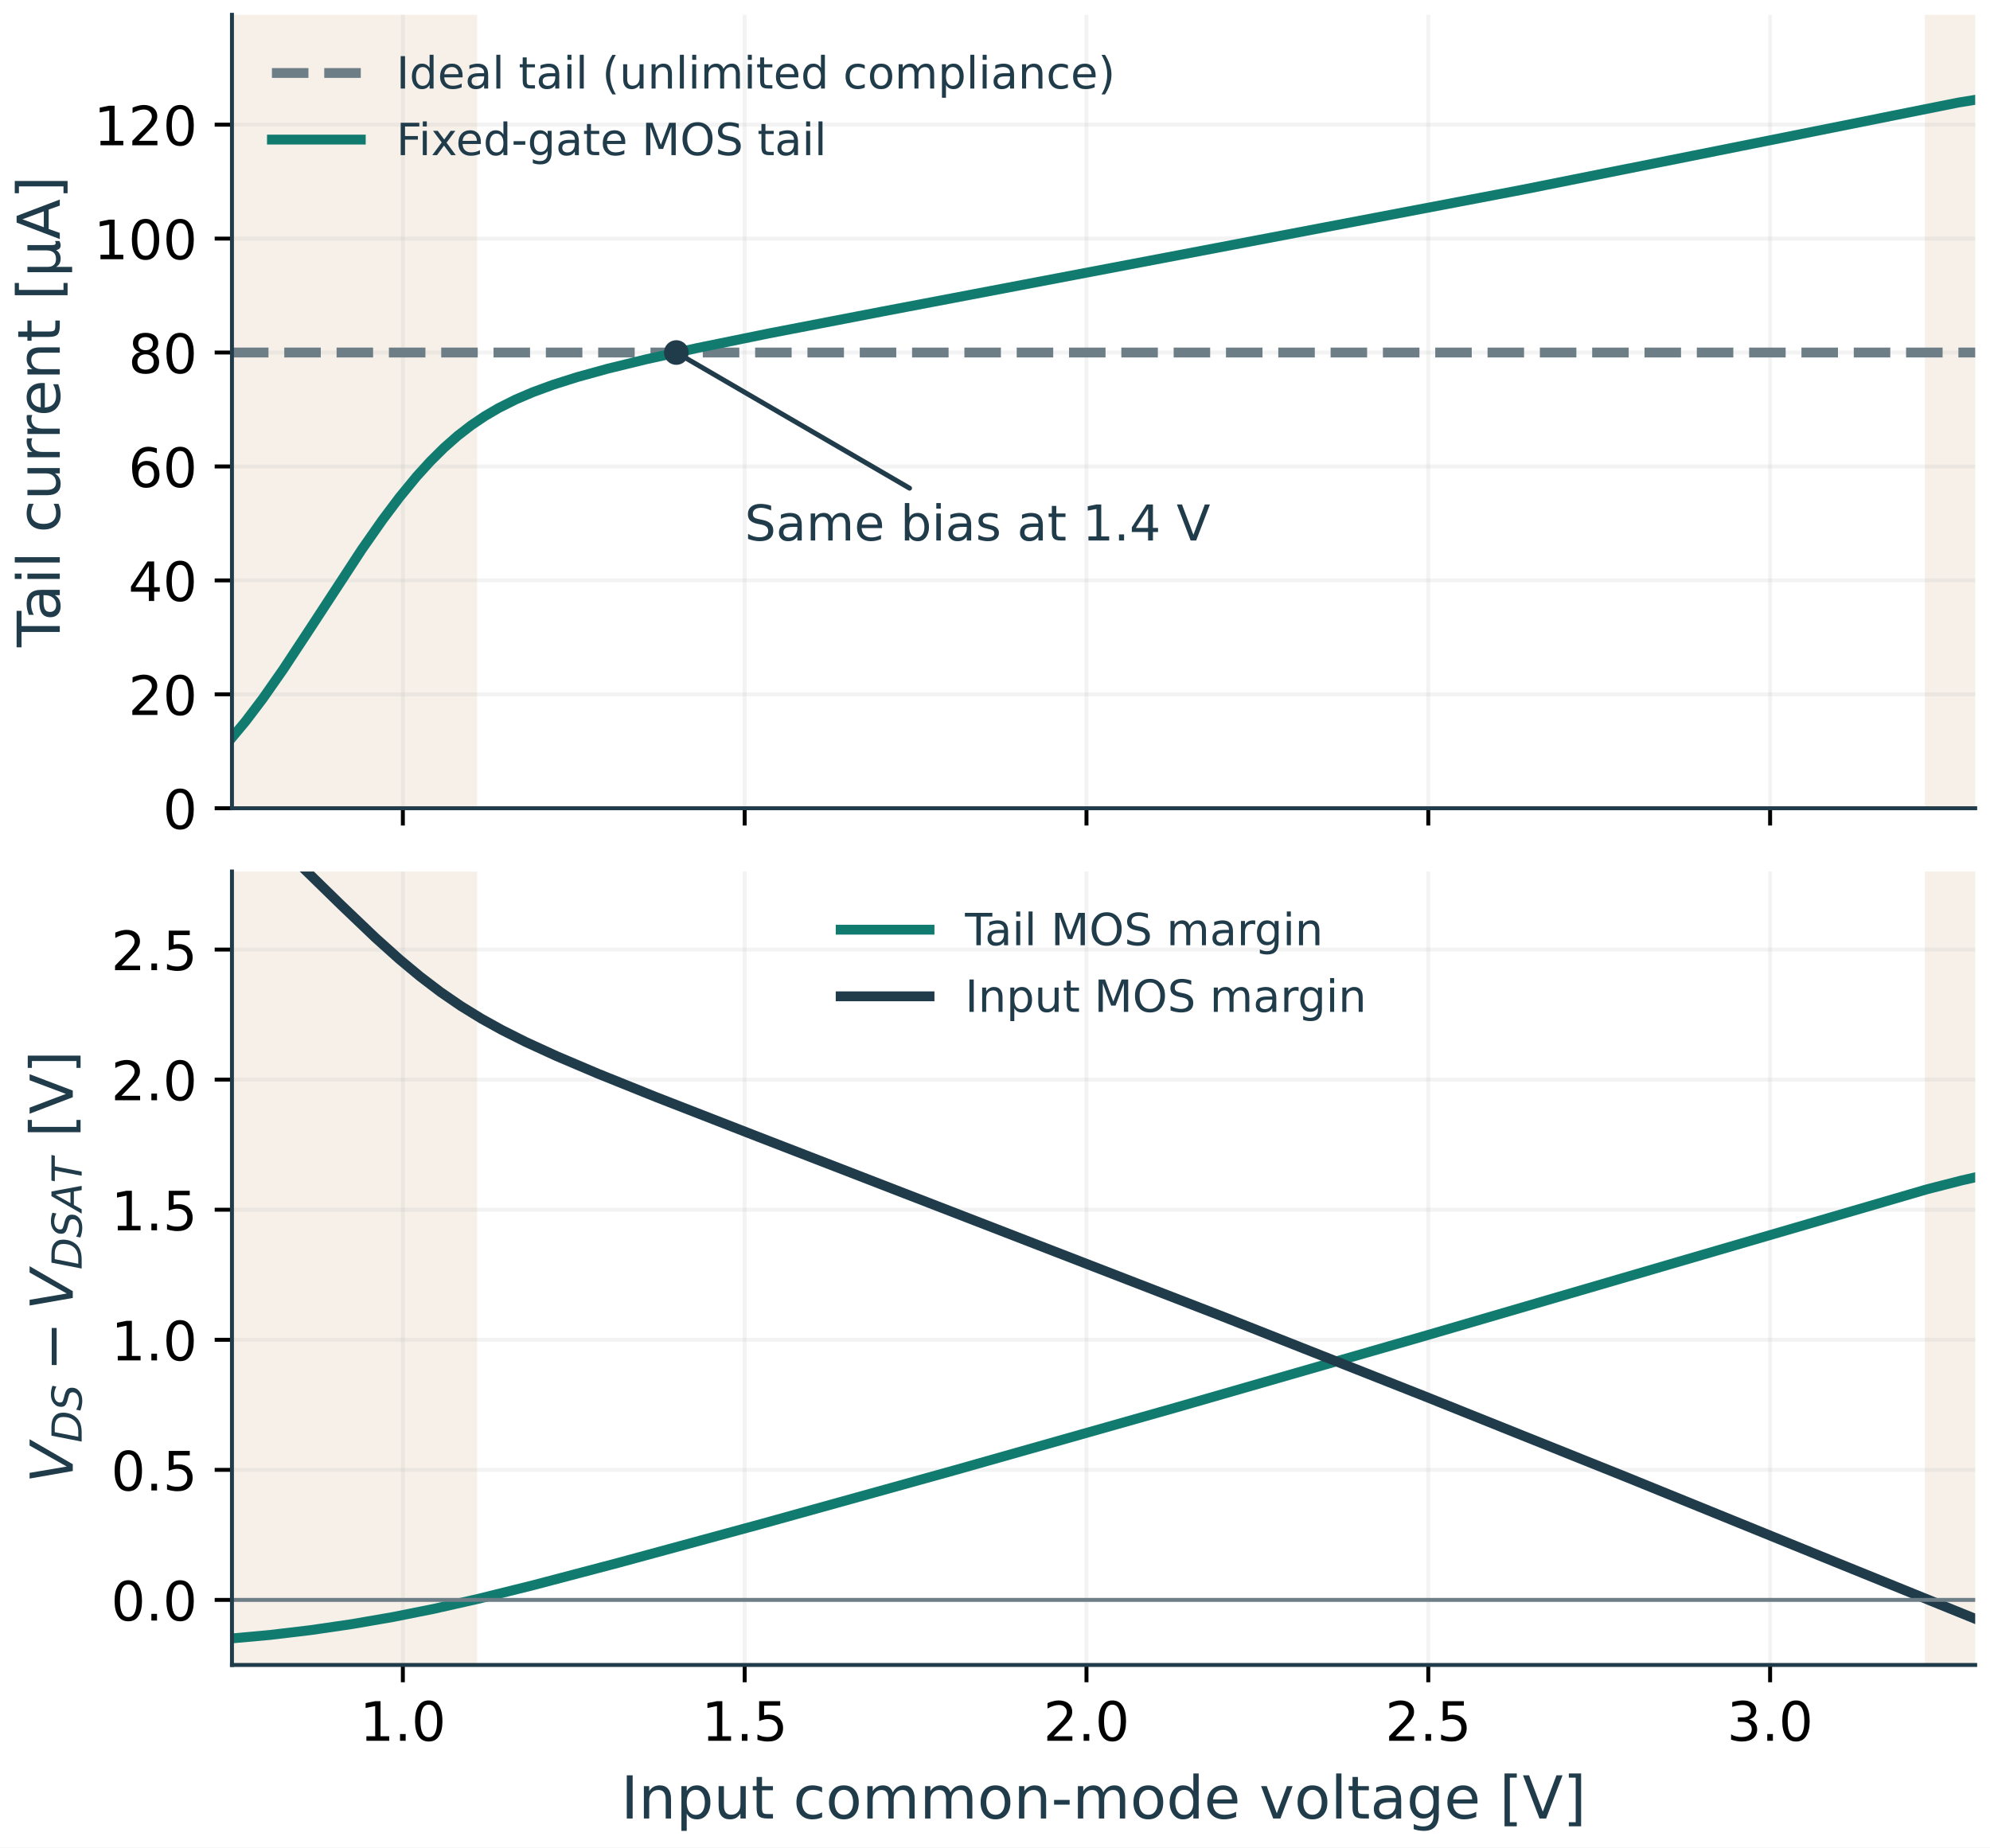
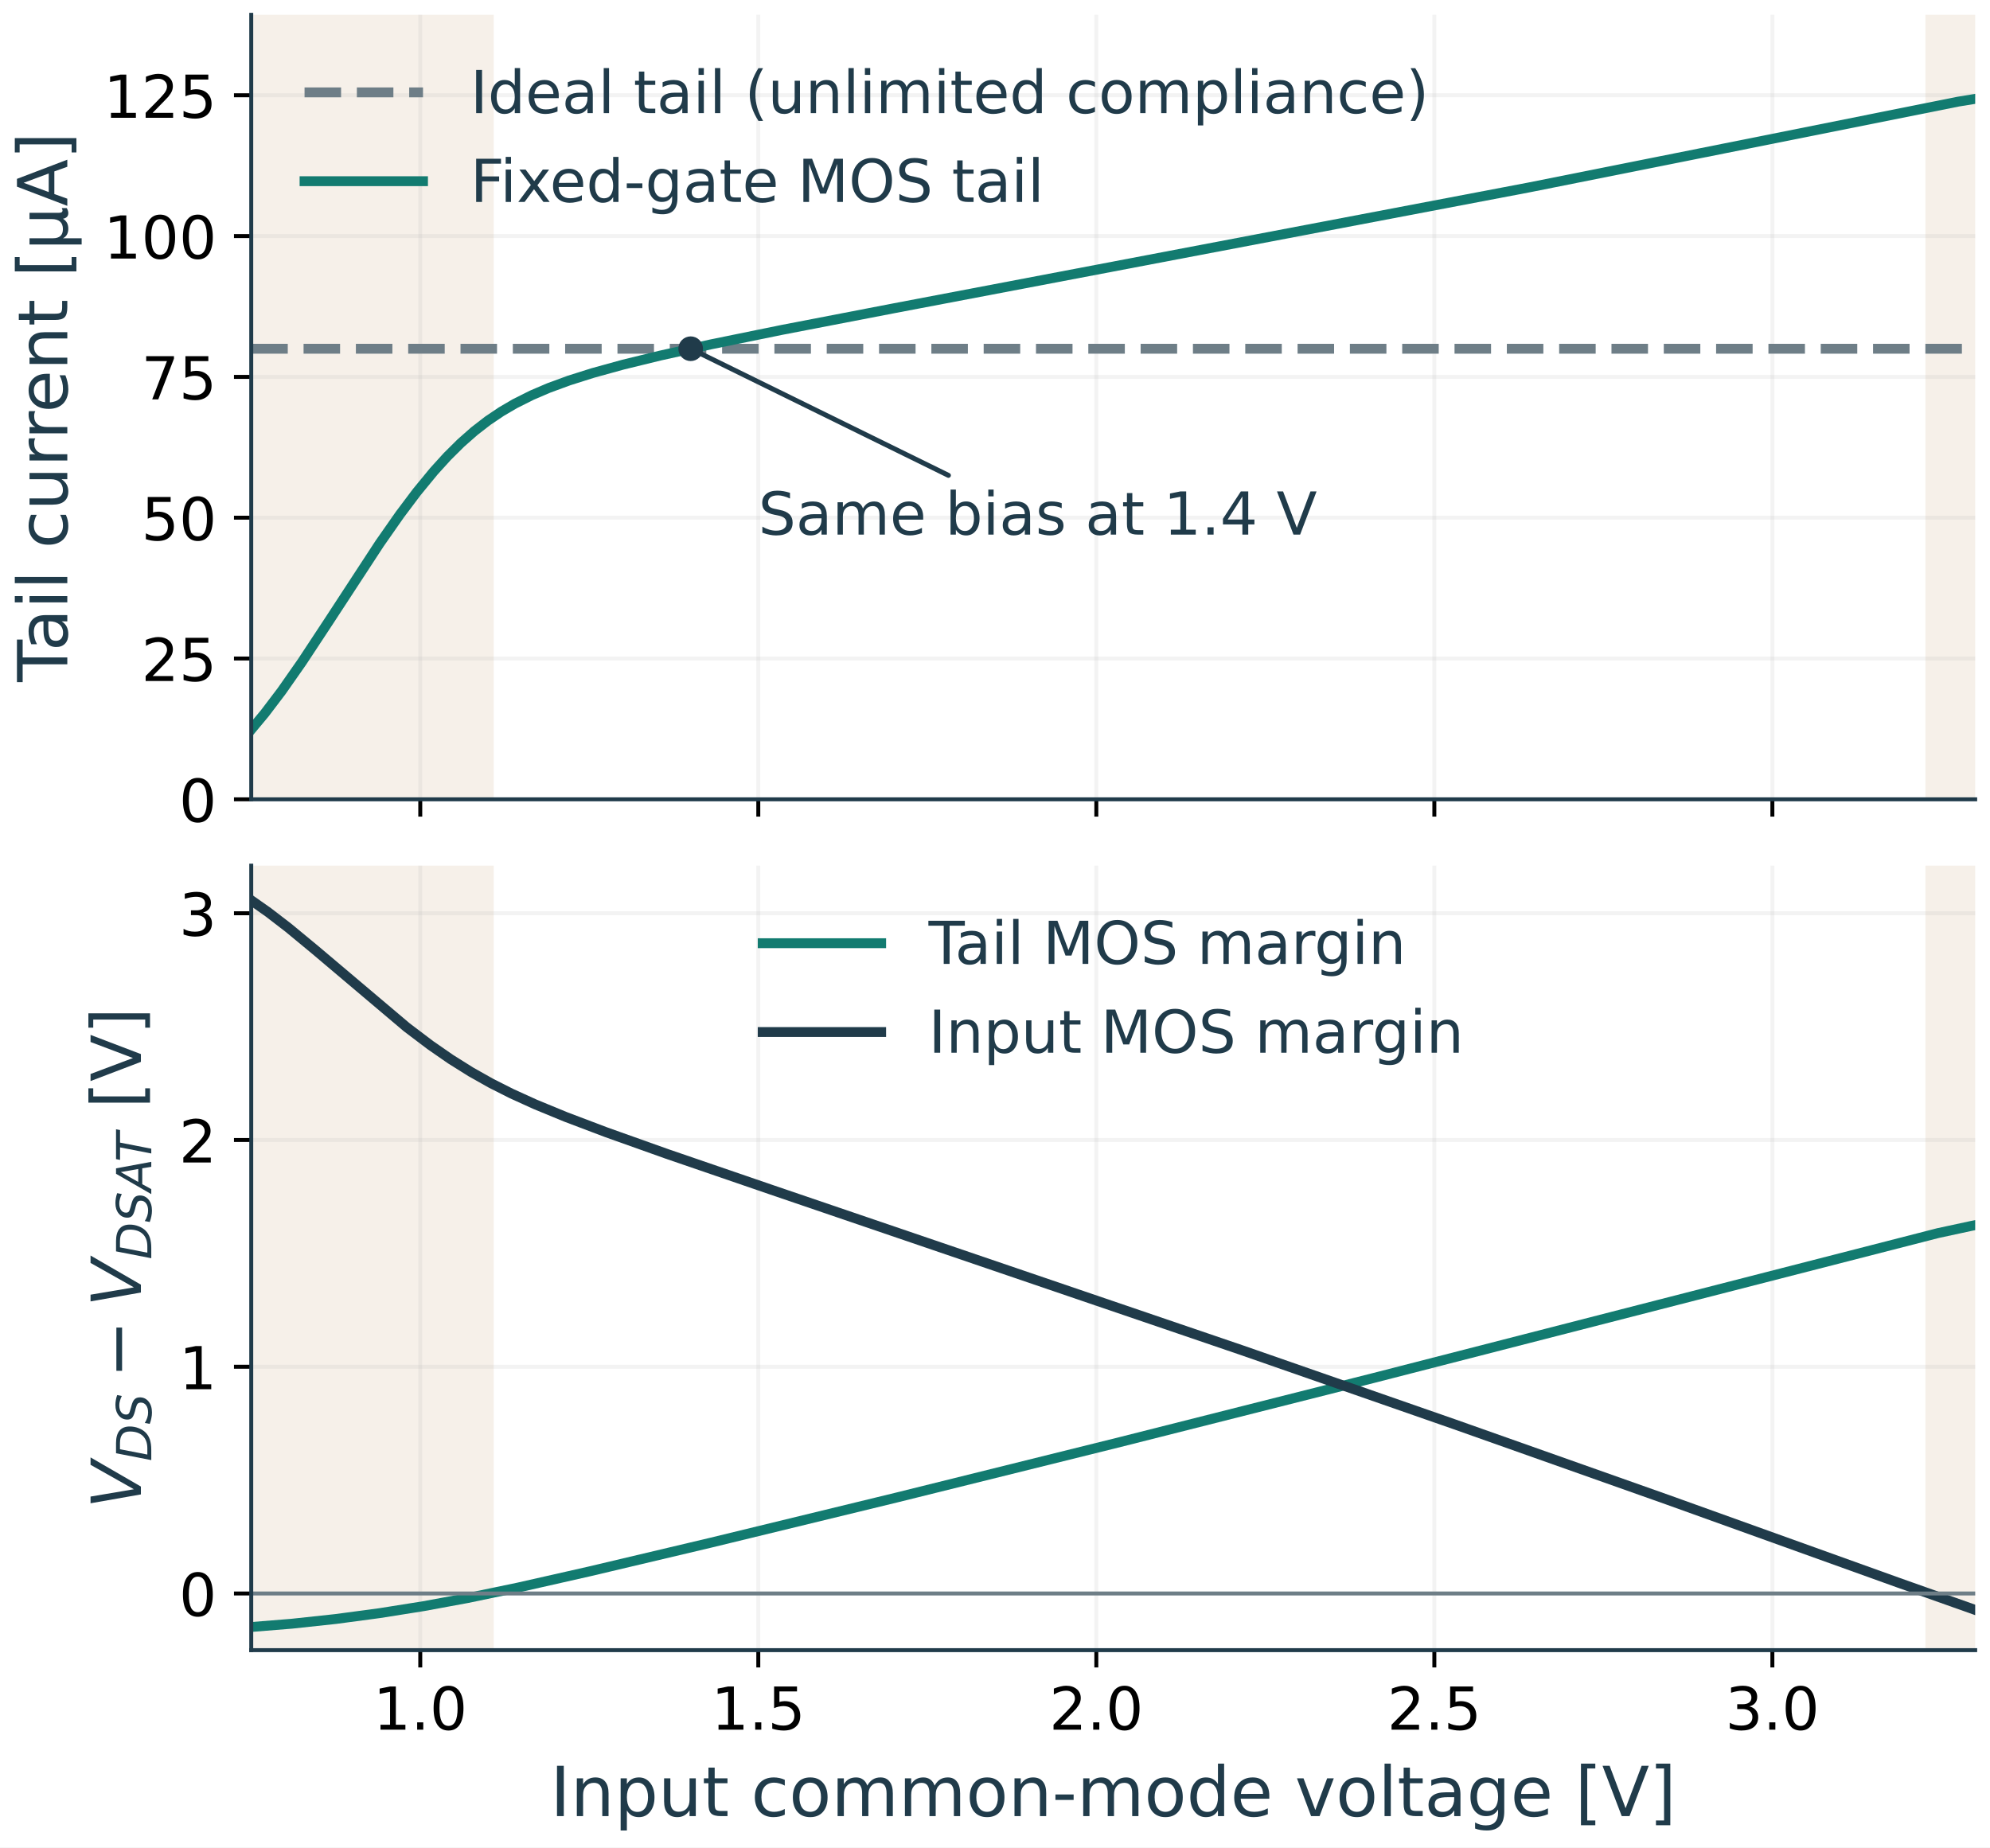
<svg xmlns="http://www.w3.org/2000/svg" xmlns:xlink="http://www.w3.org/1999/xlink" width="403.2pt" height="374.4pt" viewBox="0 0 403.2 374.4" version="1.1">
  <defs>
    <style type="text/css">*{stroke-linejoin: round; stroke-linecap: butt}</style>
  </defs>
  <g id="figure_1">
    <g id="patch_1">
      <path d="M 0 374.4 L 403.2 374.4 L 403.2 0 L 0 0 z " style="fill: #ffffff" />
    </g>
    <g id="axes_1">
      <g id="patch_2">
-         <path d="M 46.997 163.789 L 400.2 163.789 L 400.2 3 L 46.997 3 z " style="fill: #ffffff" />
+         <path d="M 50.906 161.979 L 400.2 161.979 L 400.2 3 L 50.906 3 z " style="fill: #ffffff" />
      </g>
      <g id="patch_3">
-         <path d="M 46.997 163.789 L 96.169 163.789 L 96.169 3 L 46.997 3 z " clip-path="url(#p91b5cd8a67)" style="fill: #a46723; opacity: 0.1; stroke: #a46723; stroke-linejoin: miter" />
+         <path d="M 50.906 161.979 L 99.533 161.979 L 99.533 3 L 50.906 3 z " clip-path="url(#paa41413b68)" style="fill: #a46723; opacity: 0.1; stroke: #a46723; stroke-linejoin: miter" />
      </g>
      <g id="patch_4">
-         <path d="M 390.504 163.789 L 400.2 163.789 L 400.2 3 L 390.504 3 z " clip-path="url(#p91b5cd8a67)" style="fill: #a46723; opacity: 0.1; stroke: #a46723; stroke-linejoin: miter" />
+         <path d="M 390.611 161.979 L 400.2 161.979 L 400.2 3 L 390.611 3 z " clip-path="url(#paa41413b68)" style="fill: #a46723; opacity: 0.1; stroke: #a46723; stroke-linejoin: miter" />
      </g>
      <g id="matplotlib.axis_1">
        <g id="xtick_1">
          <g id="line2d_1">
-             <path d="M 81.625 163.789 L 81.625 3 " clip-path="url(#p91b5cd8a67)" style="fill: none; stroke: #b0b0b0; stroke-opacity: 0.16; stroke-width: 0.8; stroke-linecap: square" />
+             <path d="M 85.151 161.979 L 85.151 3 " clip-path="url(#paa41413b68)" style="fill: none; stroke: #b0b0b0; stroke-opacity: 0.16; stroke-width: 0.8; stroke-linecap: square" />
          </g>
          <g id="line2d_2">
            <defs>
              <path id="m599b3dd8d2" d="M 0 0 L 0 3.5 " style="stroke: #000000; stroke-width: 0.8" />
            </defs>
            <g>
-               <use xlink:href="#m599b3dd8d2" x="81.625" y="163.789" style="stroke: #000000; stroke-width: 0.8" />
+               <use xlink:href="#m599b3dd8d2" x="85.151" y="161.979" style="stroke: #000000; stroke-width: 0.8" />
            </g>
          </g>
        </g>
        <g id="xtick_2">
          <g id="line2d_3">
-             <path d="M 150.88 163.789 L 150.88 3 " clip-path="url(#p91b5cd8a67)" style="fill: none; stroke: #b0b0b0; stroke-opacity: 0.16; stroke-width: 0.8; stroke-linecap: square" />
+             <path d="M 153.64 161.979 L 153.64 3 " clip-path="url(#paa41413b68)" style="fill: none; stroke: #b0b0b0; stroke-opacity: 0.16; stroke-width: 0.8; stroke-linecap: square" />
          </g>
          <g id="line2d_4">
            <g>
-               <use xlink:href="#m599b3dd8d2" x="150.88" y="163.789" style="stroke: #000000; stroke-width: 0.8" />
+               <use xlink:href="#m599b3dd8d2" x="153.64" y="161.979" style="stroke: #000000; stroke-width: 0.8" />
            </g>
          </g>
        </g>
        <g id="xtick_3">
          <g id="line2d_5">
-             <path d="M 220.136 163.789 L 220.136 3 " clip-path="url(#p91b5cd8a67)" style="fill: none; stroke: #b0b0b0; stroke-opacity: 0.16; stroke-width: 0.8; stroke-linecap: square" />
+             <path d="M 222.129 161.979 L 222.129 3 " clip-path="url(#paa41413b68)" style="fill: none; stroke: #b0b0b0; stroke-opacity: 0.16; stroke-width: 0.8; stroke-linecap: square" />
          </g>
          <g id="line2d_6">
            <g>
-               <use xlink:href="#m599b3dd8d2" x="220.136" y="163.789" style="stroke: #000000; stroke-width: 0.8" />
+               <use xlink:href="#m599b3dd8d2" x="222.129" y="161.979" style="stroke: #000000; stroke-width: 0.8" />
            </g>
          </g>
        </g>
        <g id="xtick_4">
          <g id="line2d_7">
-             <path d="M 289.391 163.789 L 289.391 3 " clip-path="url(#p91b5cd8a67)" style="fill: none; stroke: #b0b0b0; stroke-opacity: 0.16; stroke-width: 0.8; stroke-linecap: square" />
+             <path d="M 290.618 161.979 L 290.618 3 " clip-path="url(#paa41413b68)" style="fill: none; stroke: #b0b0b0; stroke-opacity: 0.16; stroke-width: 0.8; stroke-linecap: square" />
          </g>
          <g id="line2d_8">
            <g>
-               <use xlink:href="#m599b3dd8d2" x="289.391" y="163.789" style="stroke: #000000; stroke-width: 0.8" />
+               <use xlink:href="#m599b3dd8d2" x="290.618" y="161.979" style="stroke: #000000; stroke-width: 0.8" />
            </g>
          </g>
        </g>
        <g id="xtick_5">
          <g id="line2d_9">
-             <path d="M 358.647 163.789 L 358.647 3 " clip-path="url(#p91b5cd8a67)" style="fill: none; stroke: #b0b0b0; stroke-opacity: 0.16; stroke-width: 0.8; stroke-linecap: square" />
+             <path d="M 359.106 161.979 L 359.106 3 " clip-path="url(#paa41413b68)" style="fill: none; stroke: #b0b0b0; stroke-opacity: 0.16; stroke-width: 0.8; stroke-linecap: square" />
          </g>
          <g id="line2d_10">
            <g>
-               <use xlink:href="#m599b3dd8d2" x="358.647" y="163.789" style="stroke: #000000; stroke-width: 0.8" />
+               <use xlink:href="#m599b3dd8d2" x="359.106" y="161.979" style="stroke: #000000; stroke-width: 0.8" />
            </g>
          </g>
        </g>
      </g>
      <g id="matplotlib.axis_2">
        <g id="ytick_1">
          <g id="line2d_11">
-             <path d="M 46.997 163.789 L 400.2 163.789 " clip-path="url(#p91b5cd8a67)" style="fill: none; stroke: #b0b0b0; stroke-opacity: 0.16; stroke-width: 0.8; stroke-linecap: square" />
+             <path d="M 50.906 161.979 L 400.2 161.979 " clip-path="url(#paa41413b68)" style="fill: none; stroke: #b0b0b0; stroke-opacity: 0.16; stroke-width: 0.8; stroke-linecap: square" />
          </g>
          <g id="line2d_12">
            <defs>
              <path id="mff5e4deb81" d="M 0 0 L -3.5 0 " style="stroke: #000000; stroke-width: 0.8" />
            </defs>
            <g>
-               <use xlink:href="#mff5e4deb81" x="46.997" y="163.789" style="stroke: #000000; stroke-width: 0.8" />
+               <use xlink:href="#mff5e4deb81" x="50.906" y="161.979" style="stroke: #000000; stroke-width: 0.8" />
            </g>
          </g>
          <g id="text_1">
-             <text style="font-size: 11px; font-family: 'DejaVu Sans'; text-anchor: end" x="39.997" y="167.967" transform="rotate(-0 39.99743 167.9674)">0</text>
+             <text style="font-size: 12px; font-family: 'DejaVu Sans'; text-anchor: end" x="43.906" y="166.537" transform="rotate(-0 43.90633 166.5371)">0</text>
          </g>
        </g>
        <g id="ytick_2">
          <g id="line2d_13">
-             <path d="M 46.997 140.701 L 400.2 140.701 " clip-path="url(#p91b5cd8a67)" style="fill: none; stroke: #b0b0b0; stroke-opacity: 0.16; stroke-width: 0.8; stroke-linecap: square" />
+             <path d="M 50.906 133.444 L 400.2 133.444 " clip-path="url(#paa41413b68)" style="fill: none; stroke: #b0b0b0; stroke-opacity: 0.16; stroke-width: 0.8; stroke-linecap: square" />
          </g>
          <g id="line2d_14">
            <g>
-               <use xlink:href="#mff5e4deb81" x="46.997" y="140.701" style="stroke: #000000; stroke-width: 0.8" />
+               <use xlink:href="#mff5e4deb81" x="50.906" y="133.444" style="stroke: #000000; stroke-width: 0.8" />
            </g>
          </g>
          <g id="text_2">
-             <text style="font-size: 11px; font-family: 'DejaVu Sans'; text-anchor: end" x="39.997" y="144.88" transform="rotate(-0 39.99743 144.8798)">20</text>
+             <text style="font-size: 12px; font-family: 'DejaVu Sans'; text-anchor: end" x="43.906" y="138.003" transform="rotate(-0 43.90633 138.0025)">25</text>
          </g>
        </g>
        <g id="ytick_3">
          <g id="line2d_15">
-             <path d="M 46.997 117.614 L 400.2 117.614 " clip-path="url(#p91b5cd8a67)" style="fill: none; stroke: #b0b0b0; stroke-opacity: 0.16; stroke-width: 0.8; stroke-linecap: square" />
+             <path d="M 50.906 104.909 L 400.2 104.909 " clip-path="url(#paa41413b68)" style="fill: none; stroke: #b0b0b0; stroke-opacity: 0.16; stroke-width: 0.8; stroke-linecap: square" />
          </g>
          <g id="line2d_16">
            <g>
-               <use xlink:href="#mff5e4deb81" x="46.997" y="117.614" style="stroke: #000000; stroke-width: 0.8" />
+               <use xlink:href="#mff5e4deb81" x="50.906" y="104.909" style="stroke: #000000; stroke-width: 0.8" />
            </g>
          </g>
          <g id="text_3">
-             <text style="font-size: 11px; font-family: 'DejaVu Sans'; text-anchor: end" x="39.997" y="121.792" transform="rotate(-0 39.99743 121.7922)">40</text>
+             <text style="font-size: 12px; font-family: 'DejaVu Sans'; text-anchor: end" x="43.906" y="109.468" transform="rotate(-0 43.90633 109.468)">50</text>
          </g>
        </g>
        <g id="ytick_4">
          <g id="line2d_17">
-             <path d="M 46.997 94.526 L 400.2 94.526 " clip-path="url(#p91b5cd8a67)" style="fill: none; stroke: #b0b0b0; stroke-opacity: 0.16; stroke-width: 0.8; stroke-linecap: square" />
+             <path d="M 50.906 76.375 L 400.2 76.375 " clip-path="url(#paa41413b68)" style="fill: none; stroke: #b0b0b0; stroke-opacity: 0.16; stroke-width: 0.8; stroke-linecap: square" />
          </g>
          <g id="line2d_18">
            <g>
-               <use xlink:href="#mff5e4deb81" x="46.997" y="94.526" style="stroke: #000000; stroke-width: 0.8" />
+               <use xlink:href="#mff5e4deb81" x="50.906" y="76.375" style="stroke: #000000; stroke-width: 0.8" />
            </g>
          </g>
          <g id="text_4">
-             <text style="font-size: 11px; font-family: 'DejaVu Sans'; text-anchor: end" x="39.997" y="98.705" transform="rotate(-0 39.99743 98.70468)">60</text>
+             <text style="font-size: 12px; font-family: 'DejaVu Sans'; text-anchor: end" x="43.906" y="80.933" transform="rotate(-0 43.90633 80.93344)">75</text>
          </g>
        </g>
        <g id="ytick_5">
          <g id="line2d_19">
-             <path d="M 46.997 71.438 L 400.2 71.438 " clip-path="url(#p91b5cd8a67)" style="fill: none; stroke: #b0b0b0; stroke-opacity: 0.16; stroke-width: 0.8; stroke-linecap: square" />
+             <path d="M 50.906 47.84 L 400.2 47.84 " clip-path="url(#paa41413b68)" style="fill: none; stroke: #b0b0b0; stroke-opacity: 0.16; stroke-width: 0.8; stroke-linecap: square" />
          </g>
          <g id="line2d_20">
            <g>
-               <use xlink:href="#mff5e4deb81" x="46.997" y="71.438" style="stroke: #000000; stroke-width: 0.8" />
+               <use xlink:href="#mff5e4deb81" x="50.906" y="47.84" style="stroke: #000000; stroke-width: 0.8" />
            </g>
          </g>
          <g id="text_5">
-             <text style="font-size: 11px; font-family: 'DejaVu Sans'; text-anchor: end" x="39.997" y="75.617" transform="rotate(-0 39.99743 75.61711)">80</text>
+             <text style="font-size: 12px; font-family: 'DejaVu Sans'; text-anchor: end" x="43.906" y="52.399" transform="rotate(-0 43.90633 52.39889)">100</text>
          </g>
        </g>
        <g id="ytick_6">
          <g id="line2d_21">
-             <path d="M 46.997 48.351 L 400.2 48.351 " clip-path="url(#p91b5cd8a67)" style="fill: none; stroke: #b0b0b0; stroke-opacity: 0.16; stroke-width: 0.8; stroke-linecap: square" />
+             <path d="M 50.906 19.306 L 400.2 19.306 " clip-path="url(#paa41413b68)" style="fill: none; stroke: #b0b0b0; stroke-opacity: 0.16; stroke-width: 0.8; stroke-linecap: square" />
          </g>
          <g id="line2d_22">
            <g>
-               <use xlink:href="#mff5e4deb81" x="46.997" y="48.351" style="stroke: #000000; stroke-width: 0.8" />
+               <use xlink:href="#mff5e4deb81" x="50.906" y="19.306" style="stroke: #000000; stroke-width: 0.8" />
            </g>
          </g>
          <g id="text_6">
-             <text style="font-size: 11px; font-family: 'DejaVu Sans'; text-anchor: end" x="39.997" y="52.53" transform="rotate(-0 39.99743 52.52956)">100</text>
-           </g>
-         </g>
-         <g id="ytick_7">
-           <g id="line2d_23">
-             <path d="M 46.997 25.263 L 400.2 25.263 " clip-path="url(#p91b5cd8a67)" style="fill: none; stroke: #b0b0b0; stroke-opacity: 0.16; stroke-width: 0.8; stroke-linecap: square" />
-           </g>
-           <g id="line2d_24">
-             <g>
-               <use xlink:href="#mff5e4deb81" x="46.997" y="25.263" style="stroke: #000000; stroke-width: 0.8" />
-             </g>
-           </g>
-           <g id="text_7">
-             <text style="font-size: 11px; font-family: 'DejaVu Sans'; text-anchor: end" x="39.997" y="29.442" transform="rotate(-0 39.99743 29.44199)">120</text>
-           </g>
-         </g>
-         <g id="text_8">
-           <text style="font-size: 12px; font-family: 'DejaVu Sans'; text-anchor: middle; fill: #203b4a" x="12.118" y="83.394" transform="rotate(-90 12.11837 83.39444)">Tail current [µA]</text>
-         </g>
+             <text style="font-size: 12px; font-family: 'DejaVu Sans'; text-anchor: end" x="43.906" y="23.864" transform="rotate(-0 43.90633 23.86433)">125</text>
+           </g>
+         </g>
+         <g id="text_7">
+           <text style="font-size: 14px; font-family: 'DejaVu Sans'; text-anchor: middle; fill: #203b4a" x="13.638" y="82.489" transform="rotate(-90 13.63805 82.48937)">Tail current [µA]</text>
+         </g>
+       </g>
+       <g id="line2d_23">
+         <path d="M 50.906 70.668 L 400.2 70.668 L 400.2 70.668 " clip-path="url(#paa41413b68)" style="fill: none; stroke-dasharray: 7.4,3.2; stroke-dashoffset: 0; stroke: #6e7e87; stroke-width: 2" />
+       </g>
+       <g id="line2d_24">
+         <path d="M 50.906 147.837 L 53.646 144.55 L 57.07 140.035 L 61.18 134.158 L 66.659 125.841 L 76.932 110.12 L 81.041 104.244 L 84.466 99.69 L 87.89 95.522 L 90.63 92.503 L 93.369 89.784 L 96.109 87.369 L 98.849 85.25 L 101.588 83.405 L 104.328 81.803 L 107.752 80.086 L 111.177 78.621 L 115.286 77.112 L 120.08 75.594 L 126.244 73.894 L 133.778 72.054 L 144.051 69.784 L 158.434 66.849 L 181.035 62.488 L 309.794 37.982 L 349.518 30.05 L 396.775 20.591 L 400.2 20.034 L 400.2 20.034 " clip-path="url(#paa41413b68)" style="fill: none; stroke: #127b70; stroke-width: 2; stroke-linecap: square" />
      </g>
      <g id="line2d_25">
-         <path d="M 46.997 71.438 L 400.2 71.438 L 400.2 71.438 " clip-path="url(#p91b5cd8a67)" style="fill: none; stroke-dasharray: 7.4,3.2; stroke-dashoffset: 0; stroke: #6e7e87; stroke-width: 2" />
-       </g>
-       <g id="line2d_26">
-         <path d="M 46.997 149.486 L 49.768 146.162 L 53.23 141.596 L 57.386 135.652 L 62.926 127.24 L 73.314 111.34 L 77.47 105.397 L 80.933 100.791 L 84.395 96.575 L 87.166 93.522 L 89.936 90.772 L 92.706 88.33 L 95.476 86.187 L 98.246 84.321 L 101.017 82.7 L 104.479 80.963 L 107.942 79.482 L 112.097 77.956 L 116.945 76.421 L 123.178 74.701 L 130.796 72.84 L 141.185 70.545 L 155.728 67.576 L 178.583 63.166 L 308.09 38.516 L 348.258 30.498 L 396.737 20.791 L 400.2 20.228 L 400.2 20.228 " clip-path="url(#p91b5cd8a67)" style="fill: none; stroke: #127b70; stroke-width: 2; stroke-linecap: square" />
-       </g>
-       <g id="line2d_27">
        <defs>
          <path id="mced4f877e0" d="M 0 2 C 0.53 2 1.039 1.789 1.414 1.414 C 1.789 1.039 2 0.53 2 0 C 2 -0.53 1.789 -1.039 1.414 -1.414 C 1.039 -1.789 0.53 -2 0 -2 C -0.53 -2 -1.039 -1.789 -1.414 -1.414 C -1.789 -1.039 -2 -0.53 -2 0 C -2 0.53 -1.789 1.039 -1.414 1.414 C -1.039 1.789 -0.53 2 0 2 z " style="stroke: #203b4a" />
        </defs>
-         <g clip-path="url(#p91b5cd8a67)">
-           <use xlink:href="#mced4f877e0" x="137.029" y="71.438" style="fill: #203b4a; stroke: #203b4a" />
+         <g clip-path="url(#paa41413b68)">
+           <use xlink:href="#mced4f877e0" x="139.942" y="70.668" style="fill: #203b4a; stroke: #203b4a" />
        </g>
      </g>
      <g id="patch_5">
-         <path d="M 46.997 163.789 L 46.997 3 " style="fill: none; stroke: #203b4a; stroke-width: 0.8; stroke-linejoin: miter; stroke-linecap: square" />
+         <path d="M 50.906 161.979 L 50.906 3 " style="fill: none; stroke: #203b4a; stroke-width: 0.8; stroke-linejoin: miter; stroke-linecap: square" />
      </g>
      <g id="patch_6">
-         <path d="M 46.997 163.789 L 400.2 163.789 " style="fill: none; stroke: #203b4a; stroke-width: 0.8; stroke-linejoin: miter; stroke-linecap: square" />
+         <path d="M 50.906 161.979 L 400.2 161.979 " style="fill: none; stroke: #203b4a; stroke-width: 0.8; stroke-linejoin: miter; stroke-linecap: square" />
      </g>
      <g id="patch_7">
-         <path d="M 184.285 98.928 Q 161.521 85.686 138.757 72.443 " style="fill: none; stroke: #203b4a; stroke-linecap: round" />
-       </g>
-       <g id="text_9">
-         <text style="font-size: 10px; font-family: 'DejaVu Sans'; text-anchor: start; fill: #203b4a" x="150.88" y="109.533" transform="rotate(-0 150.8805 109.5329)">Same bias at 1.4 V</text>
+         <path d="M 192.163 96.331 Q 166.949 83.94 141.736 71.55 " style="fill: none; stroke: #203b4a; stroke-linecap: round" />
+       </g>
+       <g id="text_8">
+         <text style="font-size: 12px; font-family: 'DejaVu Sans'; text-anchor: start; fill: #203b4a" x="153.64" y="108.334" transform="rotate(-0 153.6397 108.3335)">Same bias at 1.4 V</text>
      </g>
      <g id="legend_1">
-         <g id="line2d_28">
-           <path d="M 55.097 14.789 L 64.097 14.789 L 73.097 14.789 " style="fill: none; stroke-dasharray: 7.4,3.2; stroke-dashoffset: 0; stroke: #6e7e87; stroke-width: 2" />
+         <g id="line2d_26">
+           <path d="M 61.706 18.718 L 73.706 18.718 L 85.706 18.718 " style="fill: none; stroke-dasharray: 7.4,3.2; stroke-dashoffset: 0; stroke: #6e7e87; stroke-width: 2" />
+         </g>
+         <g id="text_9">
+           <text style="font-size: 12px; font-family: 'DejaVu Sans'; text-anchor: start; fill: #203b4a" x="95.306" y="22.918" transform="rotate(-0 95.30633 22.91837)">Ideal tail (unlimited compliance)</text>
+         </g>
+         <g id="line2d_27">
+           <path d="M 61.706 36.719 L 73.706 36.719 L 85.706 36.719 " style="fill: none; stroke: #127b70; stroke-width: 2; stroke-linecap: square" />
        </g>
        <g id="text_10">
-           <text style="font-size: 9px; font-family: 'DejaVu Sans'; text-anchor: start; fill: #203b4a" x="80.297" y="17.939" transform="rotate(-0 80.29743 17.93883)">Ideal tail (unlimited compliance)</text>
-         </g>
-         <g id="line2d_29">
-           <path d="M 55.097 28.29 L 64.097 28.29 L 73.097 28.29 " style="fill: none; stroke: #127b70; stroke-width: 2; stroke-linecap: square" />
-         </g>
-         <g id="text_11">
-           <text style="font-size: 9px; font-family: 'DejaVu Sans'; text-anchor: start; fill: #203b4a" x="80.297" y="31.44" transform="rotate(-0 80.29743 31.43954)">Fixed-gate MOS tail</text>
+           <text style="font-size: 12px; font-family: 'DejaVu Sans'; text-anchor: start; fill: #203b4a" x="95.306" y="40.919" transform="rotate(-0 95.30633 40.9193)">Fixed-gate MOS tail</text>
        </g>
      </g>
    </g>
    <g id="axes_2">
      <g id="patch_8">
-         <path d="M 46.997 337.399 L 400.2 337.399 L 400.2 176.61 L 46.997 176.61 z " style="fill: #ffffff" />
+         <path d="M 50.906 334.399 L 400.2 334.399 L 400.2 175.42 L 50.906 175.42 z " style="fill: #ffffff" />
      </g>
      <g id="patch_9">
-         <path d="M 46.997 337.399 L 96.169 337.399 L 96.169 176.61 L 46.997 176.61 z " clip-path="url(#p9b811ea4b1)" style="fill: #a46723; opacity: 0.1; stroke: #a46723; stroke-linejoin: miter" />
+         <path d="M 50.906 334.399 L 99.533 334.399 L 99.533 175.42 L 50.906 175.42 z " clip-path="url(#pb4f5456473)" style="fill: #a46723; opacity: 0.1; stroke: #a46723; stroke-linejoin: miter" />
      </g>
      <g id="patch_10">
-         <path d="M 390.504 337.399 L 400.2 337.399 L 400.2 176.61 L 390.504 176.61 z " clip-path="url(#p9b811ea4b1)" style="fill: #a46723; opacity: 0.1; stroke: #a46723; stroke-linejoin: miter" />
+         <path d="M 390.611 334.399 L 400.2 334.399 L 400.2 175.42 L 390.611 175.42 z " clip-path="url(#pb4f5456473)" style="fill: #a46723; opacity: 0.1; stroke: #a46723; stroke-linejoin: miter" />
      </g>
      <g id="matplotlib.axis_3">
        <g id="xtick_6">
+           <g id="line2d_28">
+             <path d="M 85.151 334.399 L 85.151 175.42 " clip-path="url(#pb4f5456473)" style="fill: none; stroke: #b0b0b0; stroke-opacity: 0.16; stroke-width: 0.8; stroke-linecap: square" />
+           </g>
+           <g id="line2d_29">
+             <g>
+               <use xlink:href="#m599b3dd8d2" x="85.151" y="334.399" style="stroke: #000000; stroke-width: 0.8" />
+             </g>
+           </g>
+           <g id="text_11">
+             <text style="font-size: 12px; font-family: 'DejaVu Sans'; text-anchor: middle" x="85.151" y="350.516" transform="rotate(-0 85.15079 350.5159)">1.0</text>
+           </g>
+         </g>
+         <g id="xtick_7">
          <g id="line2d_30">
-             <path d="M 81.625 337.399 L 81.625 176.61 " clip-path="url(#p9b811ea4b1)" style="fill: none; stroke: #b0b0b0; stroke-opacity: 0.16; stroke-width: 0.8; stroke-linecap: square" />
+             <path d="M 153.64 334.399 L 153.64 175.42 " clip-path="url(#pb4f5456473)" style="fill: none; stroke: #b0b0b0; stroke-opacity: 0.16; stroke-width: 0.8; stroke-linecap: square" />
          </g>
          <g id="line2d_31">
            <g>
-               <use xlink:href="#m599b3dd8d2" x="81.625" y="337.399" style="stroke: #000000; stroke-width: 0.8" />
+               <use xlink:href="#m599b3dd8d2" x="153.64" y="334.399" style="stroke: #000000; stroke-width: 0.8" />
            </g>
          </g>
          <g id="text_12">
-             <text style="font-size: 11px; font-family: 'DejaVu Sans'; text-anchor: middle" x="81.625" y="352.756" transform="rotate(-0 81.62511 352.7562)">1.0</text>
-           </g>
-         </g>
-         <g id="xtick_7">
+             <text style="font-size: 12px; font-family: 'DejaVu Sans'; text-anchor: middle" x="153.64" y="350.516" transform="rotate(-0 153.6397 350.5159)">1.5</text>
+           </g>
+         </g>
+         <g id="xtick_8">
          <g id="line2d_32">
-             <path d="M 150.88 337.399 L 150.88 176.61 " clip-path="url(#p9b811ea4b1)" style="fill: none; stroke: #b0b0b0; stroke-opacity: 0.16; stroke-width: 0.8; stroke-linecap: square" />
+             <path d="M 222.129 334.399 L 222.129 175.42 " clip-path="url(#pb4f5456473)" style="fill: none; stroke: #b0b0b0; stroke-opacity: 0.16; stroke-width: 0.8; stroke-linecap: square" />
          </g>
          <g id="line2d_33">
            <g>
-               <use xlink:href="#m599b3dd8d2" x="150.88" y="337.399" style="stroke: #000000; stroke-width: 0.8" />
+               <use xlink:href="#m599b3dd8d2" x="222.129" y="334.399" style="stroke: #000000; stroke-width: 0.8" />
            </g>
          </g>
          <g id="text_13">
-             <text style="font-size: 11px; font-family: 'DejaVu Sans'; text-anchor: middle" x="150.88" y="352.756" transform="rotate(-0 150.8805 352.7562)">1.5</text>
-           </g>
-         </g>
-         <g id="xtick_8">
+             <text style="font-size: 12px; font-family: 'DejaVu Sans'; text-anchor: middle" x="222.129" y="350.516" transform="rotate(-0 222.1286 350.5159)">2.0</text>
+           </g>
+         </g>
+         <g id="xtick_9">
          <g id="line2d_34">
-             <path d="M 220.136 337.399 L 220.136 176.61 " clip-path="url(#p9b811ea4b1)" style="fill: none; stroke: #b0b0b0; stroke-opacity: 0.16; stroke-width: 0.8; stroke-linecap: square" />
+             <path d="M 290.618 334.399 L 290.618 175.42 " clip-path="url(#pb4f5456473)" style="fill: none; stroke: #b0b0b0; stroke-opacity: 0.16; stroke-width: 0.8; stroke-linecap: square" />
          </g>
          <g id="line2d_35">
            <g>
-               <use xlink:href="#m599b3dd8d2" x="220.136" y="337.399" style="stroke: #000000; stroke-width: 0.8" />
+               <use xlink:href="#m599b3dd8d2" x="290.618" y="334.399" style="stroke: #000000; stroke-width: 0.8" />
            </g>
          </g>
          <g id="text_14">
-             <text style="font-size: 11px; font-family: 'DejaVu Sans'; text-anchor: middle" x="220.136" y="352.756" transform="rotate(-0 220.1358 352.7562)">2.0</text>
-           </g>
-         </g>
-         <g id="xtick_9">
+             <text style="font-size: 12px; font-family: 'DejaVu Sans'; text-anchor: middle" x="290.618" y="350.516" transform="rotate(-0 290.6175 350.5159)">2.5</text>
+           </g>
+         </g>
+         <g id="xtick_10">
          <g id="line2d_36">
-             <path d="M 289.391 337.399 L 289.391 176.61 " clip-path="url(#p9b811ea4b1)" style="fill: none; stroke: #b0b0b0; stroke-opacity: 0.16; stroke-width: 0.8; stroke-linecap: square" />
+             <path d="M 359.106 334.399 L 359.106 175.42 " clip-path="url(#pb4f5456473)" style="fill: none; stroke: #b0b0b0; stroke-opacity: 0.16; stroke-width: 0.8; stroke-linecap: square" />
          </g>
          <g id="line2d_37">
            <g>
-               <use xlink:href="#m599b3dd8d2" x="289.391" y="337.399" style="stroke: #000000; stroke-width: 0.8" />
+               <use xlink:href="#m599b3dd8d2" x="359.106" y="334.399" style="stroke: #000000; stroke-width: 0.8" />
            </g>
          </g>
          <g id="text_15">
-             <text style="font-size: 11px; font-family: 'DejaVu Sans'; text-anchor: middle" x="289.391" y="352.756" transform="rotate(-0 289.3912 352.7562)">2.5</text>
-           </g>
-         </g>
-         <g id="xtick_10">
+             <text style="font-size: 12px; font-family: 'DejaVu Sans'; text-anchor: middle" x="359.106" y="350.516" transform="rotate(-0 359.1064 350.5159)">3.0</text>
+           </g>
+         </g>
+         <g id="text_16">
+           <text style="font-size: 14px; font-family: 'DejaVu Sans'; text-anchor: middle; fill: #203b4a" x="225.553" y="368.036" transform="rotate(-0 225.553 368.0365)">Input common-mode voltage [V]</text>
+         </g>
+       </g>
+       <g id="matplotlib.axis_4">
+         <g id="ytick_7">
          <g id="line2d_38">
-             <path d="M 358.647 337.399 L 358.647 176.61 " clip-path="url(#p9b811ea4b1)" style="fill: none; stroke: #b0b0b0; stroke-opacity: 0.16; stroke-width: 0.8; stroke-linecap: square" />
+             <path d="M 50.906 322.912 L 400.2 322.912 " clip-path="url(#pb4f5456473)" style="fill: none; stroke: #b0b0b0; stroke-opacity: 0.16; stroke-width: 0.8; stroke-linecap: square" />
          </g>
          <g id="line2d_39">
            <g>
-               <use xlink:href="#m599b3dd8d2" x="358.647" y="337.399" style="stroke: #000000; stroke-width: 0.8" />
-             </g>
-           </g>
-           <g id="text_16">
-             <text style="font-size: 11px; font-family: 'DejaVu Sans'; text-anchor: middle" x="358.647" y="352.756" transform="rotate(-0 358.6465 352.7562)">3.0</text>
-           </g>
-         </g>
-         <g id="text_17">
-           <text style="font-size: 12px; font-family: 'DejaVu Sans'; text-anchor: middle; fill: #203b4a" x="223.599" y="368.517" transform="rotate(-0 223.5986 368.5169)">Input common-mode voltage [V]</text>
-         </g>
-       </g>
-       <g id="matplotlib.axis_4">
+               <use xlink:href="#mff5e4deb81" x="50.906" y="322.912" style="stroke: #000000; stroke-width: 0.8" />
+             </g>
+           </g>
+           <g id="text_17">
+             <text style="font-size: 12px; font-family: 'DejaVu Sans'; text-anchor: end" x="43.906" y="327.47" transform="rotate(-0 43.90633 327.4705)">0</text>
+           </g>
+         </g>
        <g id="ytick_8">
          <g id="line2d_40">
-             <path d="M 46.997 324.219 L 400.2 324.219 " clip-path="url(#p9b811ea4b1)" style="fill: none; stroke: #b0b0b0; stroke-opacity: 0.16; stroke-width: 0.8; stroke-linecap: square" />
+             <path d="M 50.906 276.965 L 400.2 276.965 " clip-path="url(#pb4f5456473)" style="fill: none; stroke: #b0b0b0; stroke-opacity: 0.16; stroke-width: 0.8; stroke-linecap: square" />
          </g>
          <g id="line2d_41">
            <g>
-               <use xlink:href="#mff5e4deb81" x="46.997" y="324.219" style="stroke: #000000; stroke-width: 0.8" />
+               <use xlink:href="#mff5e4deb81" x="50.906" y="276.965" style="stroke: #000000; stroke-width: 0.8" />
            </g>
          </g>
          <g id="text_18">
-             <text style="font-size: 11px; font-family: 'DejaVu Sans'; text-anchor: end" x="39.997" y="328.398" transform="rotate(-0 39.99743 328.3982)">0.0</text>
+             <text style="font-size: 12px; font-family: 'DejaVu Sans'; text-anchor: end" x="43.906" y="281.523" transform="rotate(-0 43.90633 281.5234)">1</text>
          </g>
        </g>
        <g id="ytick_9">
          <g id="line2d_42">
-             <path d="M 46.997 297.861 L 400.2 297.861 " clip-path="url(#p9b811ea4b1)" style="fill: none; stroke: #b0b0b0; stroke-opacity: 0.16; stroke-width: 0.8; stroke-linecap: square" />
+             <path d="M 50.906 231.018 L 400.2 231.018 " clip-path="url(#pb4f5456473)" style="fill: none; stroke: #b0b0b0; stroke-opacity: 0.16; stroke-width: 0.8; stroke-linecap: square" />
          </g>
          <g id="line2d_43">
            <g>
-               <use xlink:href="#mff5e4deb81" x="46.997" y="297.861" style="stroke: #000000; stroke-width: 0.8" />
+               <use xlink:href="#mff5e4deb81" x="50.906" y="231.018" style="stroke: #000000; stroke-width: 0.8" />
            </g>
          </g>
          <g id="text_19">
-             <text style="font-size: 11px; font-family: 'DejaVu Sans'; text-anchor: end" x="39.997" y="302.039" transform="rotate(-0 39.99743 302.0394)">0.5</text>
+             <text style="font-size: 12px; font-family: 'DejaVu Sans'; text-anchor: end" x="43.906" y="235.576" transform="rotate(-0 43.90633 235.5763)">2</text>
          </g>
        </g>
        <g id="ytick_10">
          <g id="line2d_44">
-             <path d="M 46.997 271.502 L 400.2 271.502 " clip-path="url(#p9b811ea4b1)" style="fill: none; stroke: #b0b0b0; stroke-opacity: 0.16; stroke-width: 0.8; stroke-linecap: square" />
+             <path d="M 50.906 185.071 L 400.2 185.071 " clip-path="url(#pb4f5456473)" style="fill: none; stroke: #b0b0b0; stroke-opacity: 0.16; stroke-width: 0.8; stroke-linecap: square" />
          </g>
          <g id="line2d_45">
            <g>
-               <use xlink:href="#mff5e4deb81" x="46.997" y="271.502" style="stroke: #000000; stroke-width: 0.8" />
+               <use xlink:href="#mff5e4deb81" x="50.906" y="185.071" style="stroke: #000000; stroke-width: 0.8" />
            </g>
          </g>
          <g id="text_20">
-             <text style="font-size: 11px; font-family: 'DejaVu Sans'; text-anchor: end" x="39.997" y="275.681" transform="rotate(-0 39.99743 275.6806)">1.0</text>
-           </g>
-         </g>
-         <g id="ytick_11">
-           <g id="line2d_46">
-             <path d="M 46.997 245.143 L 400.2 245.143 " clip-path="url(#p9b811ea4b1)" style="fill: none; stroke: #b0b0b0; stroke-opacity: 0.16; stroke-width: 0.8; stroke-linecap: square" />
-           </g>
-           <g id="line2d_47">
-             <g>
-               <use xlink:href="#mff5e4deb81" x="46.997" y="245.143" style="stroke: #000000; stroke-width: 0.8" />
-             </g>
-           </g>
-           <g id="text_21">
-             <text style="font-size: 11px; font-family: 'DejaVu Sans'; text-anchor: end" x="39.997" y="249.322" transform="rotate(-0 39.99743 249.3219)">1.5</text>
-           </g>
-         </g>
-         <g id="ytick_12">
-           <g id="line2d_48">
-             <path d="M 46.997 218.784 L 400.2 218.784 " clip-path="url(#p9b811ea4b1)" style="fill: none; stroke: #b0b0b0; stroke-opacity: 0.16; stroke-width: 0.8; stroke-linecap: square" />
-           </g>
-           <g id="line2d_49">
-             <g>
-               <use xlink:href="#mff5e4deb81" x="46.997" y="218.784" style="stroke: #000000; stroke-width: 0.8" />
-             </g>
-           </g>
-           <g id="text_22">
-             <text style="font-size: 11px; font-family: 'DejaVu Sans'; text-anchor: end" x="39.997" y="222.963" transform="rotate(-0 39.99743 222.9631)">2.0</text>
-           </g>
-         </g>
-         <g id="ytick_13">
-           <g id="line2d_50">
-             <path d="M 46.997 192.426 L 400.2 192.426 " clip-path="url(#p9b811ea4b1)" style="fill: none; stroke: #b0b0b0; stroke-opacity: 0.16; stroke-width: 0.8; stroke-linecap: square" />
-           </g>
-           <g id="line2d_51">
-             <g>
-               <use xlink:href="#mff5e4deb81" x="46.997" y="192.426" style="stroke: #000000; stroke-width: 0.8" />
-             </g>
-           </g>
-           <g id="text_23">
-             <text style="font-size: 11px; font-family: 'DejaVu Sans'; text-anchor: end" x="39.997" y="196.604" transform="rotate(-0 39.99743 196.6044)">2.5</text>
-           </g>
-         </g>
-         <g id="text_24">
-           <g style="fill: #203b4a" transform="translate(15.62118 300.5646) rotate(-90)">
+             <text style="font-size: 12px; font-family: 'DejaVu Sans'; text-anchor: end" x="43.906" y="189.629" transform="rotate(-0 43.90633 189.6293)">3</text>
+           </g>
+         </g>
+         <g id="text_21">
+           <g style="fill: #203b4a" transform="translate(28.90805 305.7295) rotate(-90)">
            <text>
-               <tspan x="0" y="-0.875" style="font-style: oblique; font-size: 12px; font-family: 'DejaVu Sans'; fill: #203b4a">V</tspan>
-               <tspan x="35.068" y="-0.875" style="font-style: oblique; font-size: 12px; font-family: 'DejaVu Sans'; fill: #203b4a">V</tspan>
-               <tspan x="8.209" y="0.925" style="font-style: oblique; font-size: 8.4px; font-family: 'DejaVu Sans'; fill: #203b4a">D</tspan>
-               <tspan x="14.677" y="0.925" style="font-style: oblique; font-size: 8.4px; font-family: 'DejaVu Sans'; fill: #203b4a">S</tspan>
-               <tspan x="43.277" y="0.925" style="font-style: oblique; font-size: 8.4px; font-family: 'DejaVu Sans'; fill: #203b4a">D</tspan>
-               <tspan x="49.745" y="0.925" style="font-style: oblique; font-size: 8.4px; font-family: 'DejaVu Sans'; fill: #203b4a">S</tspan>
-               <tspan x="55.077" y="0.925" style="font-style: oblique; font-size: 8.4px; font-family: 'DejaVu Sans'; fill: #203b4a">A</tspan>
-               <tspan x="60.823" y="0.925" style="font-style: oblique; font-size: 8.4px; font-family: 'DejaVu Sans'; fill: #203b4a">T</tspan>
-               <tspan x="22.675" y="-0.875" style="font-size: 12px; font-family: 'DejaVu Sans'; fill: #203b4a">−</tspan>
-               <tspan x="66.282" y="-0.875" style="font-size: 12px; font-family: 'DejaVu Sans'; fill: #203b4a"> </tspan>
-               <tspan x="70.097" y="-0.875" style="font-size: 12px; font-family: 'DejaVu Sans'; fill: #203b4a">[</tspan>
-               <tspan x="74.779" y="-0.875" style="font-size: 12px; font-family: 'DejaVu Sans'; fill: #203b4a">V</tspan>
-               <tspan x="82.987" y="-0.875" style="font-size: 12px; font-family: 'DejaVu Sans'; fill: #203b4a">]</tspan>
+               <tspan x="0" y="-0.359" style="font-style: oblique; font-size: 14px; font-family: 'DejaVu Sans'; fill: #203b4a">V</tspan>
+               <tspan x="40.912" y="-0.359" style="font-style: oblique; font-size: 14px; font-family: 'DejaVu Sans'; fill: #203b4a">V</tspan>
+               <tspan x="9.577" y="1.741" style="font-style: oblique; font-size: 9.8px; font-family: 'DejaVu Sans'; fill: #203b4a">D</tspan>
+               <tspan x="17.123" y="1.741" style="font-style: oblique; font-size: 9.8px; font-family: 'DejaVu Sans'; fill: #203b4a">S</tspan>
+               <tspan x="50.49" y="1.741" style="font-style: oblique; font-size: 9.8px; font-family: 'DejaVu Sans'; fill: #203b4a">D</tspan>
+               <tspan x="58.036" y="1.741" style="font-style: oblique; font-size: 9.8px; font-family: 'DejaVu Sans'; fill: #203b4a">S</tspan>
+               <tspan x="64.256" y="1.741" style="font-style: oblique; font-size: 9.8px; font-family: 'DejaVu Sans'; fill: #203b4a">A</tspan>
+               <tspan x="70.26" y="1.741" style="font-style: oblique; font-size: 9.8px; font-family: 'DejaVu Sans'; fill: #203b4a">T</tspan>
+               <tspan x="26.454" y="-0.359" style="font-size: 14px; font-family: 'DejaVu Sans'; fill: #203b4a">−</tspan>
+               <tspan x="76.629" y="-0.359" style="font-size: 14px; font-family: 'DejaVu Sans'; fill: #203b4a"> </tspan>
+               <tspan x="81.08" y="-0.359" style="font-size: 14px; font-family: 'DejaVu Sans'; fill: #203b4a">[</tspan>
+               <tspan x="86.542" y="-0.359" style="font-size: 14px; font-family: 'DejaVu Sans'; fill: #203b4a">V</tspan>
+               <tspan x="96.119" y="-0.359" style="font-size: 14px; font-family: 'DejaVu Sans'; fill: #203b4a">]</tspan>
            </text>
          </g>
        </g>
      </g>
-       <g id="line2d_52">
-         <path d="M 46.997 332.016 L 54.616 331.327 L 62.926 330.342 L 71.237 329.13 L 79.547 327.696 L 87.858 326.039 L 96.861 324.008 L 107.942 321.26 L 125.256 316.706 L 154.343 308.801 L 193.126 298.022 L 238.142 285.272 L 288.006 270.914 L 344.795 254.322 L 390.504 240.987 L 397.43 239.216 L 400.2 238.584 L 400.2 238.584 " clip-path="url(#p9b811ea4b1)" style="fill: none; stroke: #127b70; stroke-width: 2; stroke-linecap: square" />
-       </g>
-       <g id="line2d_53">
-         <path d="M 46.997 163.053 L 50.46 165.815 L 54.616 169.441 L 59.463 173.973 L 69.159 183.44 L 76.085 190.054 L 80.933 194.402 L 85.088 197.86 L 89.243 201.026 L 93.399 203.88 L 97.554 206.437 L 101.709 208.738 L 106.557 211.17 L 112.79 214.026 L 121.101 217.557 L 132.874 222.298 L 153.651 230.386 L 247.838 266.831 L 288.699 282.97 L 329.559 299.35 L 371.805 316.53 L 400.2 328.044 L 400.2 328.044 " clip-path="url(#p9b811ea4b1)" style="fill: none; stroke: #203b4a; stroke-width: 2; stroke-linecap: square" />
-       </g>
-       <g id="line2d_54">
-         <path d="M 46.997 324.219 L 400.2 324.219 " clip-path="url(#p9b811ea4b1)" style="fill: none; stroke: #6e7e87; stroke-width: 0.8; stroke-linecap: square" />
+       <g id="line2d_46">
+         <path d="M 50.906 329.707 L 59.125 329.043 L 68.029 328.086 L 76.932 326.897 L 85.836 325.482 L 94.739 323.841 L 105.013 321.702 L 119.395 318.448 L 144.051 312.612 L 181.72 303.456 L 226.923 292.235 L 278.29 279.25 L 335.82 264.473 L 392.666 249.884 L 399.515 248.408 L 400.2 248.274 L 400.2 248.274 " clip-path="url(#pb4f5456473)" style="fill: none; stroke: #127b70; stroke-width: 2; stroke-linecap: square" />
+       </g>
+       <g id="line2d_47">
+         <path d="M 50.906 182.444 L 54.331 184.851 L 58.44 188.012 L 63.919 192.542 L 82.411 208.174 L 87.205 211.803 L 91.315 214.65 L 95.424 217.228 L 99.533 219.541 L 103.643 221.615 L 108.437 223.795 L 114.601 226.334 L 122.82 229.448 L 135.148 233.841 L 156.379 241.13 L 251.579 273.604 L 294.727 288.643 L 337.875 303.921 L 384.447 320.659 L 400.2 326.246 L 400.2 326.246 " clip-path="url(#pb4f5456473)" style="fill: none; stroke: #203b4a; stroke-width: 2; stroke-linecap: square" />
+       </g>
+       <g id="line2d_48">
+         <path d="M 50.906 322.912 L 400.2 322.912 " clip-path="url(#pb4f5456473)" style="fill: none; stroke: #6e7e87; stroke-width: 0.8; stroke-linecap: square" />
      </g>
      <g id="patch_11">
-         <path d="M 46.997 337.399 L 46.997 176.61 " style="fill: none; stroke: #203b4a; stroke-width: 0.8; stroke-linejoin: miter; stroke-linecap: square" />
+         <path d="M 50.906 334.399 L 50.906 175.42 " style="fill: none; stroke: #203b4a; stroke-width: 0.8; stroke-linejoin: miter; stroke-linecap: square" />
      </g>
      <g id="patch_12">
-         <path d="M 46.997 337.399 L 400.2 337.399 " style="fill: none; stroke: #203b4a; stroke-width: 0.8; stroke-linejoin: miter; stroke-linecap: square" />
+         <path d="M 50.906 334.399 L 400.2 334.399 " style="fill: none; stroke: #203b4a; stroke-width: 0.8; stroke-linejoin: miter; stroke-linecap: square" />
      </g>
      <g id="legend_2">
-         <g id="line2d_55">
-           <path d="M 170.333 188.399 L 179.333 188.399 L 188.333 188.399 " style="fill: none; stroke: #127b70; stroke-width: 2; stroke-linecap: square" />
-         </g>
-         <g id="text_25">
-           <text style="font-size: 9px; font-family: 'DejaVu Sans'; text-anchor: start; fill: #203b4a" x="195.533" y="191.549" transform="rotate(-0 195.5334 191.549)">Tail MOS margin</text>
-         </g>
-         <g id="line2d_56">
-           <path d="M 170.333 201.9 L 179.333 201.9 L 188.333 201.9 " style="fill: none; stroke: #203b4a; stroke-width: 2; stroke-linecap: square" />
-         </g>
-         <g id="text_26">
-           <text style="font-size: 9px; font-family: 'DejaVu Sans'; text-anchor: start; fill: #203b4a" x="195.533" y="205.05" transform="rotate(-0 195.5334 205.0497)">Input MOS margin</text>
+         <g id="line2d_49">
+           <path d="M 154.533 191.139 L 166.533 191.139 L 178.533 191.139 " style="fill: none; stroke: #127b70; stroke-width: 2; stroke-linecap: square" />
+         </g>
+         <g id="text_22">
+           <text style="font-size: 12px; font-family: 'DejaVu Sans'; text-anchor: start; fill: #203b4a" x="188.133" y="195.339" transform="rotate(-0 188.1327 195.3385)">Tail MOS margin</text>
+         </g>
+         <g id="line2d_50">
+           <path d="M 154.533 209.139 L 166.533 209.139 L 178.533 209.139 " style="fill: none; stroke: #203b4a; stroke-width: 2; stroke-linecap: square" />
+         </g>
+         <g id="text_23">
+           <text style="font-size: 12px; font-family: 'DejaVu Sans'; text-anchor: start; fill: #203b4a" x="188.133" y="213.339" transform="rotate(-0 188.1327 213.3395)">Input MOS margin</text>
        </g>
      </g>
    </g>
  </g>
  <defs>
-     <clipPath id="p91b5cd8a67">
-       <rect x="46.997" y="3" width="353.202" height="160.788" />
+     <clipPath id="paa41413b68">
+       <rect x="50.906" y="3" width="349.293" height="158.978" />
    </clipPath>
-     <clipPath id="p9b811ea4b1">
-       <rect x="46.997" y="176.61" width="353.202" height="160.788" />
+     <clipPath id="pb4f5456473">
+       <rect x="50.906" y="175.42" width="349.293" height="158.978" />
    </clipPath>
  </defs>
</svg>
